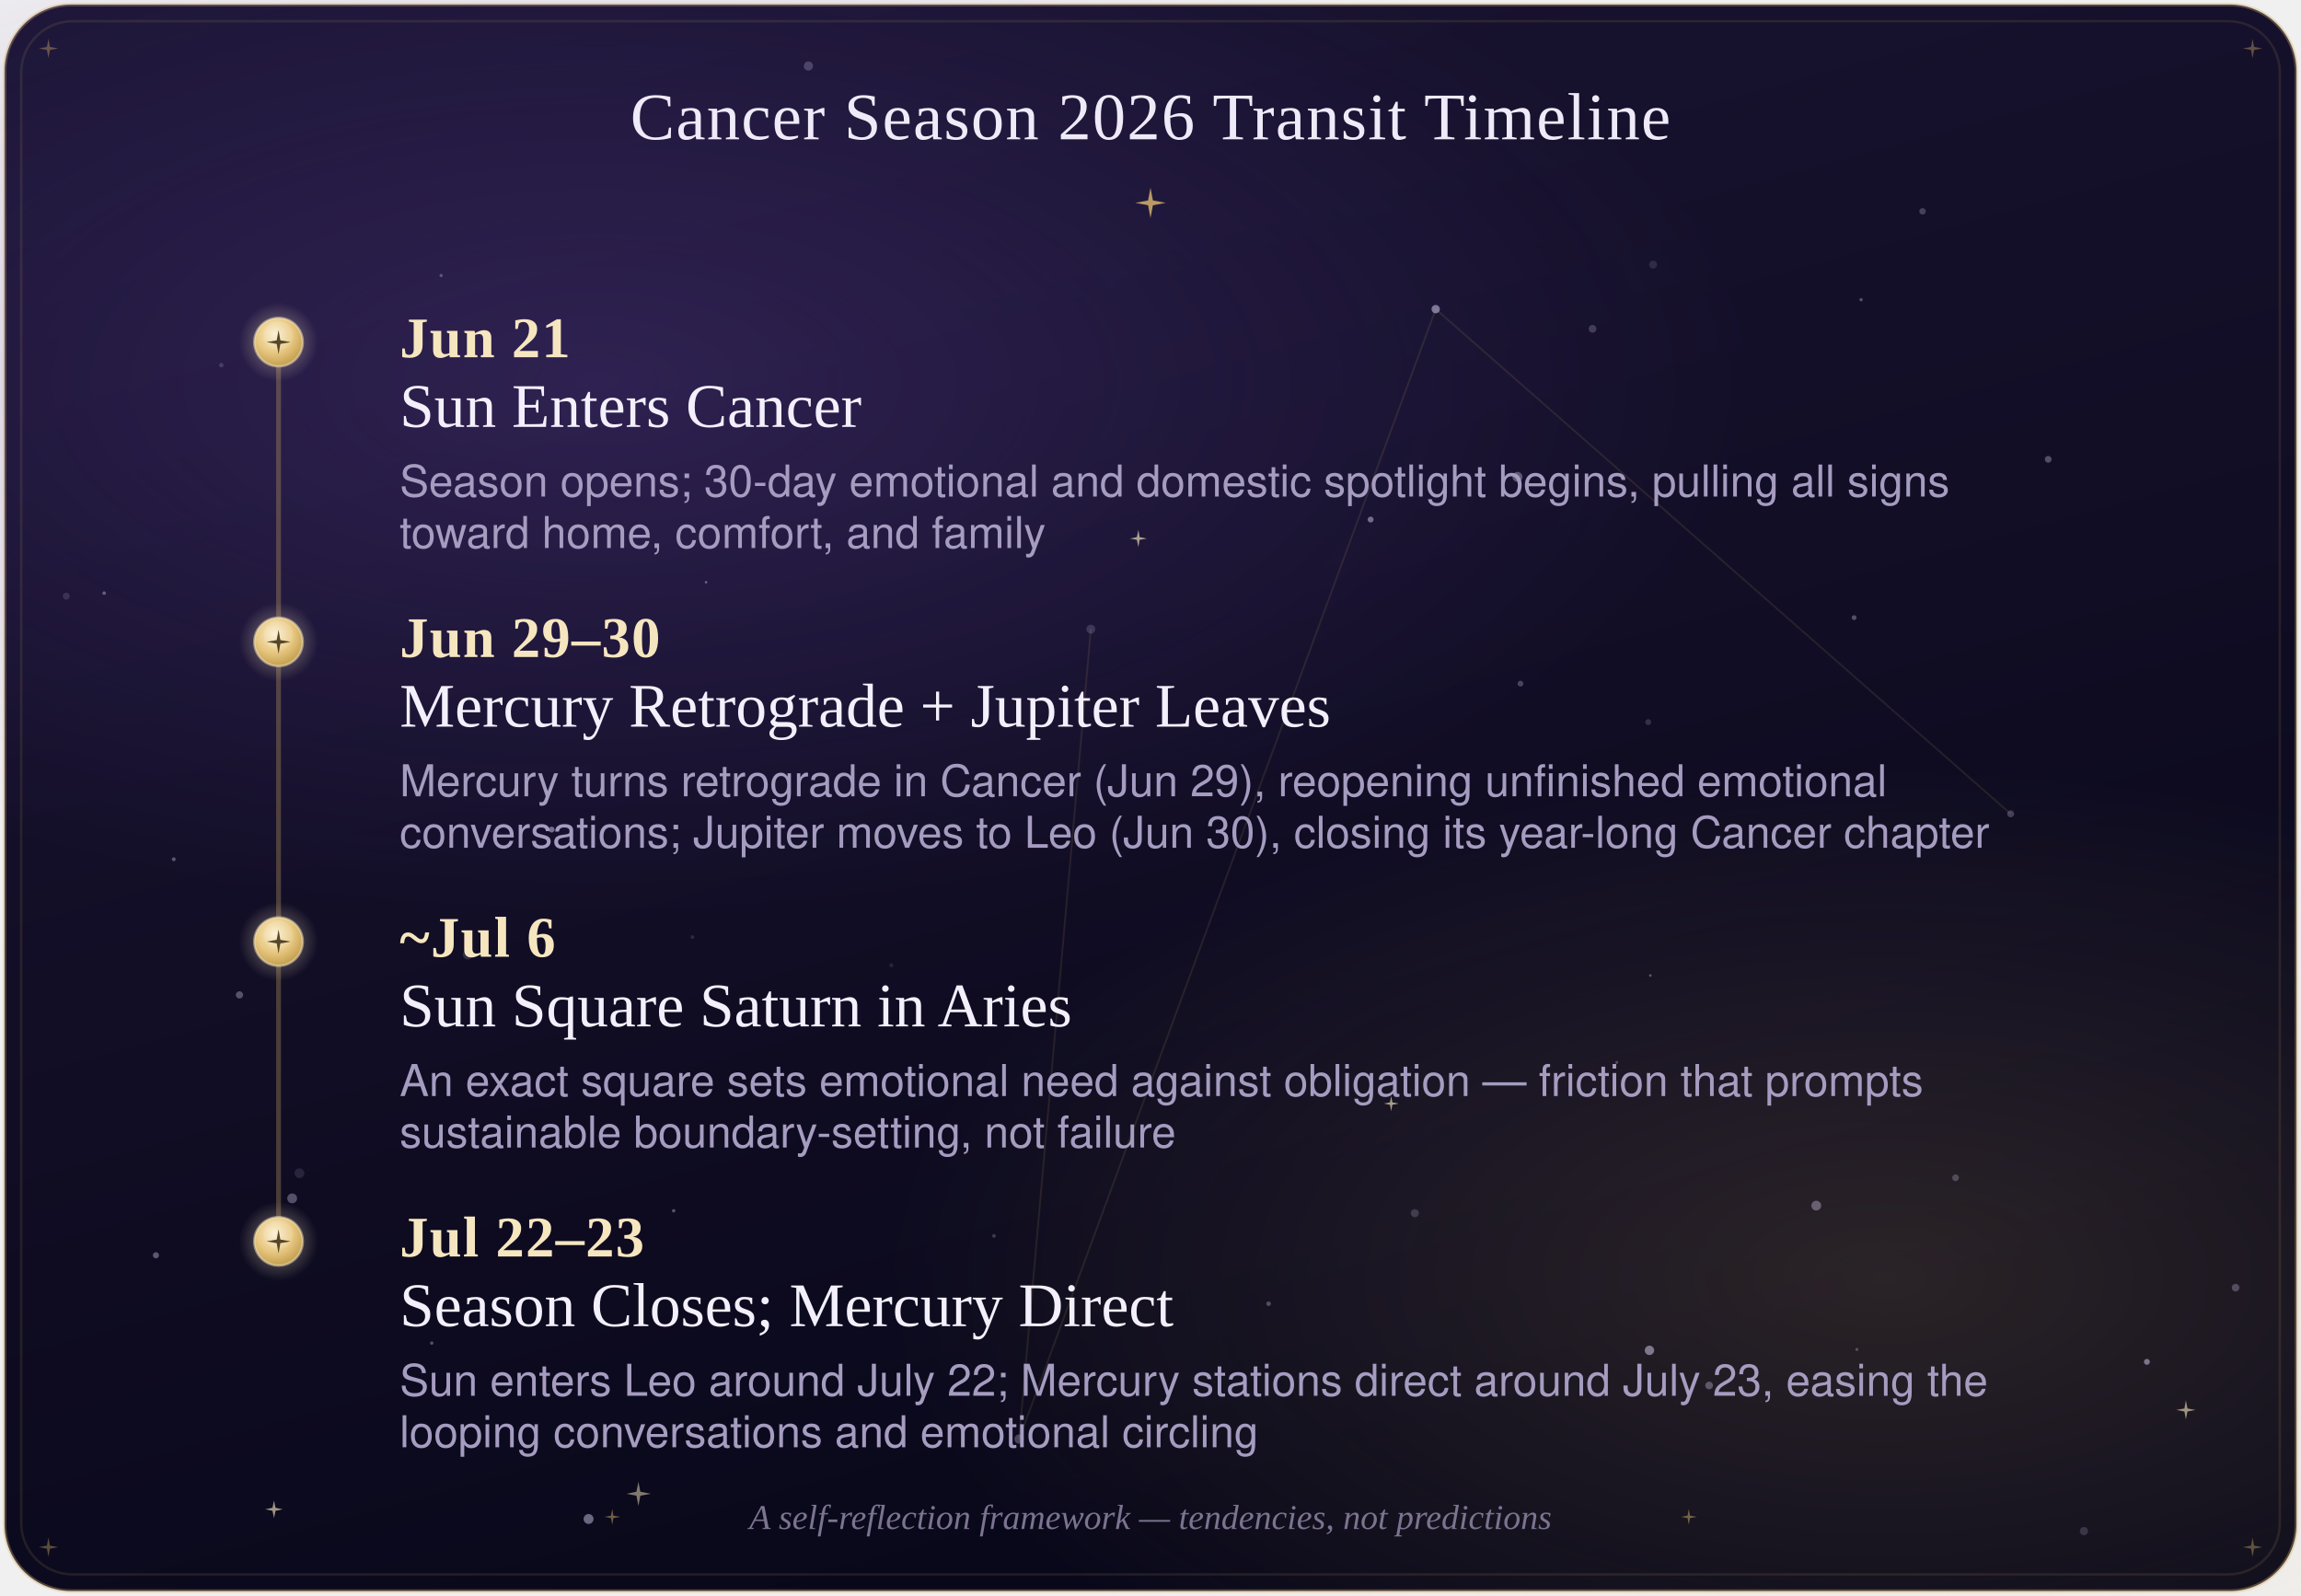
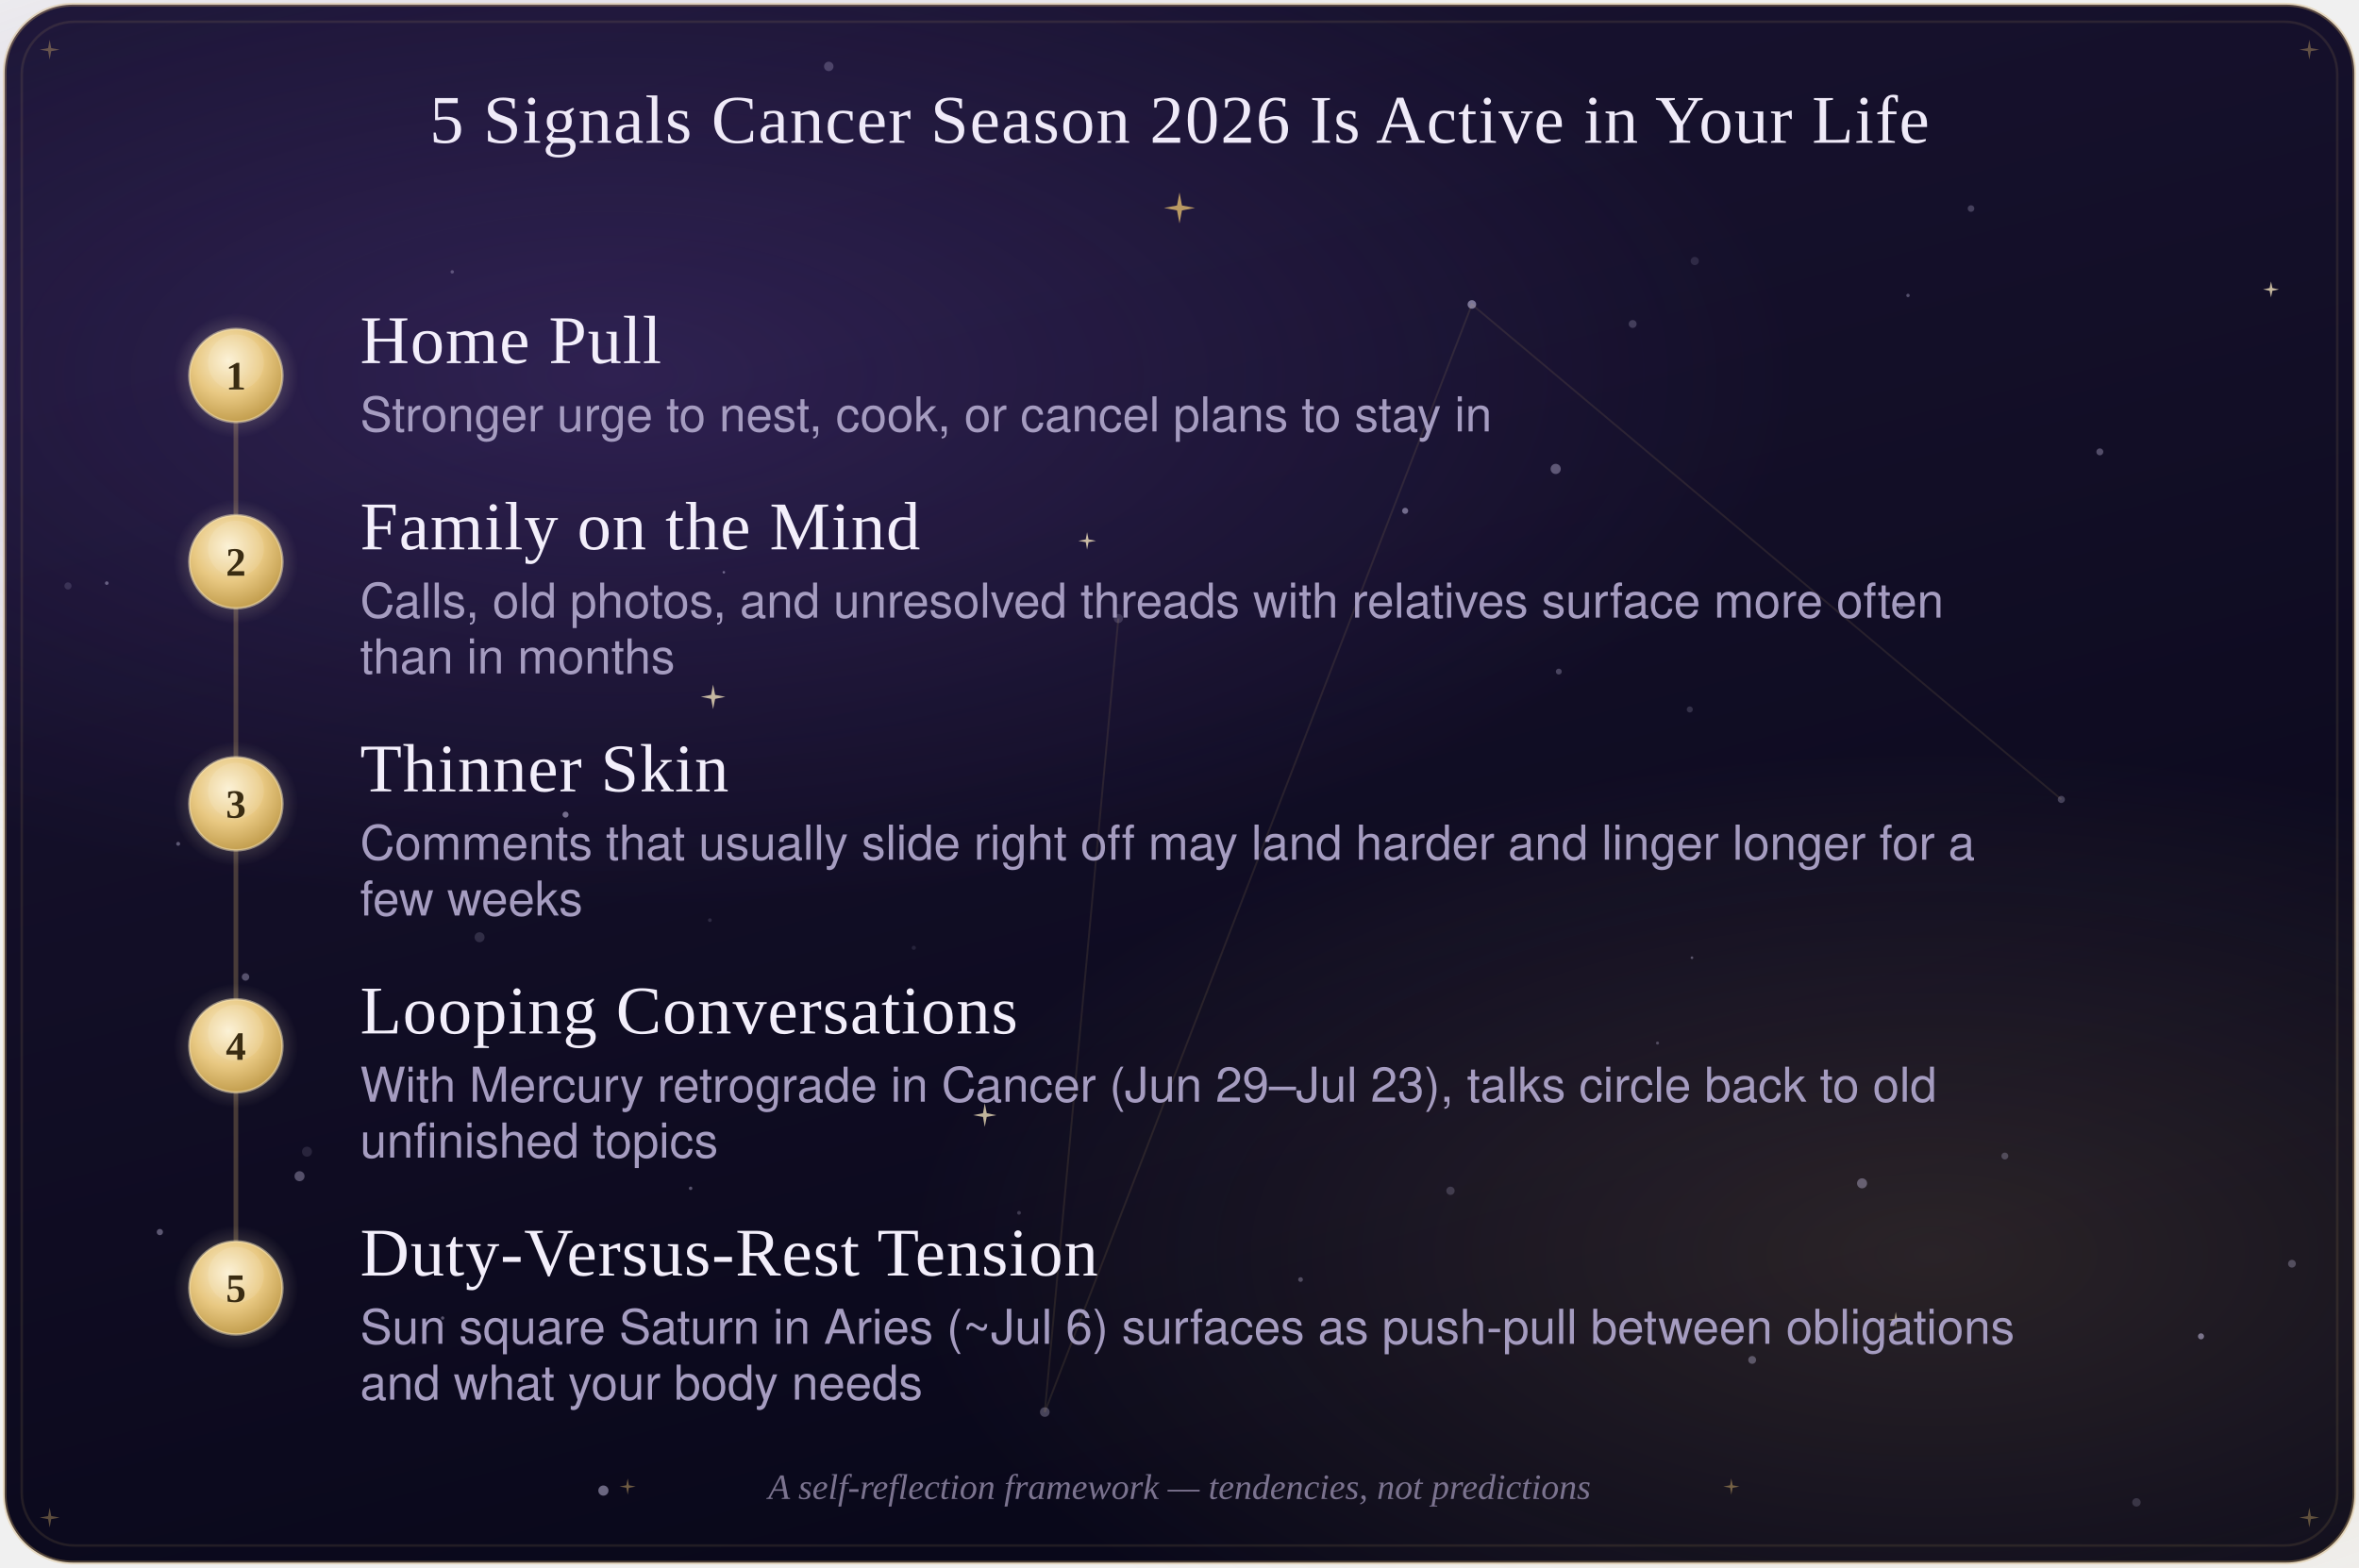
- <svg xmlns="http://www.w3.org/2000/svg" viewBox="0 0 760 527" role="img" aria-label="Cancer Season 2026 Transit Timeline">
+ <svg xmlns="http://www.w3.org/2000/svg" viewBox="0 0 760 505" role="img" aria-label="5 Signals Cancer Season 2026 Is Active in Your Life">
  <defs>
    <linearGradient id="cancerseason2026astrology1en-panel" x1="0" y1="0" x2="0.4" y2="1">
      <stop offset="0" stop-color="#1a1433" />
      <stop offset="0.55" stop-color="#120e26" />
      <stop offset="1" stop-color="#09081a" />
    </linearGradient>
    <radialGradient id="cancerseason2026astrology1en-foil" cx="0.42" cy="0.34" r="0.75">
      <stop offset="0" stop-color="#fbf0d2" />
      <stop offset="0.5" stop-color="#e8c882" />
      <stop offset="1" stop-color="#b8923f" />
    </radialGradient>
    <radialGradient id="cancerseason2026astrology1en-glow" cx="0.5" cy="0.5" r="0.5">
      <stop offset="0" stop-color="#f6e6bf" />
      <stop offset="1" stop-color="#f6e6bf" stop-opacity="0" />
    </radialGradient>
    <radialGradient id="cancerseason2026astrology1en-neb1" cx="0.5" cy="0.5" r="0.5">
      <stop offset="0" stop-color="#6f4bb0" stop-opacity="0.28" />
      <stop offset="1" stop-color="#6f4bb0" stop-opacity="0" />
    </radialGradient>
    <radialGradient id="cancerseason2026astrology1en-neb2" cx="0.5" cy="0.5" r="0.5">
      <stop offset="0" stop-color="#d4af6a" stop-opacity="0.16" />
      <stop offset="1" stop-color="#d4af6a" stop-opacity="0" />
    </radialGradient>
    <linearGradient id="cancerseason2026astrology1en-rule" x1="0" y1="0" x2="1" y2="0">
      <stop offset="0" stop-color="#d4af6a" stop-opacity="0" />
      <stop offset="0.5" stop-color="#d4af6a" stop-opacity="0.6" />
      <stop offset="1" stop-color="#d4af6a" stop-opacity="0" />
    </linearGradient>
  </defs>
-   <rect x="1.5" y="1.5" width="757" height="524" rx="22" fill="url(#cancerseason2026astrology1en-panel)" />
-   <ellipse cx="198" cy="126" rx="380" ry="179" fill="url(#cancerseason2026astrology1en-neb1)" />
-   <ellipse cx="623" cy="422" rx="334" ry="169" fill="url(#cancerseason2026astrology1en-neb2)" />
-   <circle cx="145.7" cy="91.0" r="0.55" fill="#cfc8ea" opacity="0.32" />
-   <circle cx="73.1" cy="120.6" r="0.74" fill="#cfc8ea" opacity="0.19" />
-   <circle cx="664.1" cy="268.8" r="1.15" fill="#cfc8ea" opacity="0.27" />
-   <circle cx="645.9" cy="389.0" r="1.11" fill="#cfc8ea" opacity="0.27" />
-   <circle cx="564.5" cy="457.6" r="1.26" fill="#cfc8ea" opacity="0.35" />
-   <circle cx="34.4" cy="195.9" r="0.58" fill="#cfc8ea" opacity="0.41" />
-   <circle cx="614.7" cy="99.0" r="0.55" fill="#cfc8ea" opacity="0.35" />
-   <circle cx="474.2" cy="102.1" r="1.38" fill="#cfc8ea" opacity="0.54" />
-   <circle cx="328.3" cy="408.2" r="0.61" fill="#cfc8ea" opacity="0.24" />
-   <circle cx="96.5" cy="395.8" r="1.62" fill="#cfc8ea" opacity="0.36" />
-   <circle cx="98.9" cy="387.5" r="1.61" fill="#cfc8ea" opacity="0.13" />
-   <circle cx="612.4" cy="204.0" r="0.80" fill="#cfc8ea" opacity="0.35" />
-   <circle cx="21.9" cy="196.9" r="1.15" fill="#cfc8ea" opacity="0.16" />
-   <circle cx="79.1" cy="328.6" r="1.20" fill="#cfc8ea" opacity="0.36" />
-   <circle cx="599.9" cy="398.2" r="1.62" fill="#cfc8ea" opacity="0.38" />
-   <circle cx="544.4" cy="238.5" r="0.98" fill="#cfc8ea" opacity="0.19" />
-   <circle cx="336.6" cy="475.3" r="1.55" fill="#cfc8ea" opacity="0.30" />
-   <circle cx="738.4" cy="425.3" r="1.25" fill="#cfc8ea" opacity="0.30" />
-   <circle cx="419.0" cy="430.6" r="0.76" fill="#cfc8ea" opacity="0.32" />
-   <circle cx="142.6" cy="443.6" r="0.55" fill="#cfc8ea" opacity="0.37" />
-   <circle cx="502.2" cy="225.8" r="0.95" fill="#cfc8ea" opacity="0.29" />
-   <circle cx="57.4" cy="283.8" r="0.63" fill="#cfc8ea" opacity="0.39" />
-   <circle cx="545.1" cy="322.2" r="0.43" fill="#cfc8ea" opacity="0.37" />
-   <circle cx="267.0" cy="21.8" r="1.52" fill="#cfc8ea" opacity="0.25" />
-   <circle cx="51.5" cy="414.6" r="1.01" fill="#cfc8ea" opacity="0.40" />
-   <circle cx="676.5" cy="151.7" r="1.12" fill="#cfc8ea" opacity="0.34" />
-   <circle cx="546.0" cy="87.4" r="1.32" fill="#cfc8ea" opacity="0.14" />
-   <circle cx="526.0" cy="108.6" r="1.27" fill="#cfc8ea" opacity="0.24" />
-   <circle cx="709.1" cy="449.8" r="0.98" fill="#cfc8ea" opacity="0.52" />
-   <circle cx="182.2" cy="274.0" r="0.97" fill="#cfc8ea" opacity="0.51" />
-   <circle cx="501.2" cy="157.5" r="1.64" fill="#cfc8ea" opacity="0.38" />
-   <circle cx="233.2" cy="192.3" r="0.41" fill="#cfc8ea" opacity="0.45" />
-   <circle cx="228.7" cy="309.5" r="0.60" fill="#cfc8ea" opacity="0.16" />
-   <circle cx="194.4" cy="501.7" r="1.64" fill="#cfc8ea" opacity="0.49" />
-   <circle cx="154.5" cy="315.3" r="1.61" fill="#cfc8ea" opacity="0.17" />
-   <circle cx="688.3" cy="505.7" r="1.36" fill="#cfc8ea" opacity="0.19" />
-   <circle cx="360.3" cy="207.8" r="1.47" fill="#cfc8ea" opacity="0.19" />
-   <circle cx="452.7" cy="171.6" r="0.98" fill="#cfc8ea" opacity="0.49" />
-   <circle cx="635.0" cy="69.8" r="1.07" fill="#cfc8ea" opacity="0.26" />
-   <circle cx="467.3" cy="400.7" r="1.34" fill="#cfc8ea" opacity="0.21" />
-   <circle cx="534.0" cy="350.9" r="0.49" fill="#cfc8ea" opacity="0.30" />
-   <circle cx="222.5" cy="399.9" r="0.56" fill="#cfc8ea" opacity="0.38" />
-   <circle cx="294.4" cy="318.8" r="0.67" fill="#cfc8ea" opacity="0.12" />
-   <circle cx="613.3" cy="445.7" r="0.50" fill="#cfc8ea" opacity="0.30" />
-   <circle cx="544.8" cy="446.0" r="1.55" fill="#cfc8ea" opacity="0.53" />
-   <path d="M 90.501 495.6 L 91.0 498.0 L 93.4 498.497 L 91.0 499.0 L 90.501 501.4 L 90.0 499.0 L 87.6 498.497 L 90.0 498.0 Z" fill="#f6e6bf" opacity="0.632" />
-   <path d="M 721.978 462.5 L 722.5 465.2 L 725.1 465.666 L 722.5 466.2 L 721.978 468.8 L 721.5 466.2 L 718.8 465.666 L 721.5 465.2 Z" fill="#f6e6bf" opacity="0.601" />
-   <path d="M 210.868 489.4 L 211.5 492.7 L 214.9 493.386 L 211.5 494.0 L 210.868 497.4 L 210.2 494.0 L 206.9 493.386 L 210.2 492.7 Z" fill="#f6e6bf" opacity="0.504" />
-   <path d="M 459.475 362.0 L 459.9 364.1 L 461.9 364.494 L 459.9 364.9 L 459.475 367.0 L 459.1 364.9 L 457.0 364.494 L 459.1 364.1 Z" fill="#f6e6bf" opacity="0.652" />
-   <path d="M 375.992 175.0 L 376.4 177.4 L 378.8 177.868 L 376.4 178.3 L 375.992 180.7 L 375.5 178.3 L 373.2 177.868 L 375.5 177.4 Z" fill="#f6e6bf" opacity="0.663" />
-   <path d="M 664.1 268.8 L 474.2 102.1 L 336.6 475.3 L 360.3 207.8" fill="none" stroke="#d4af6a" stroke-width="0.6" opacity="0.12" />
-   <rect x="1.5" y="1.5" width="757" height="524" rx="22" fill="none" stroke="#d4af6a" stroke-opacity="0.34" stroke-width="1.2" />
-   <rect x="7" y="7" width="746" height="513" rx="17" fill="none" stroke="#d4af6a" stroke-opacity="0.12" stroke-width="0.8" />
+   <rect x="1.5" y="1.5" width="757" height="502" rx="22" fill="url(#cancerseason2026astrology1en-panel)" />
+   <ellipse cx="198" cy="121" rx="380" ry="172" fill="url(#cancerseason2026astrology1en-neb1)" />
+   <ellipse cx="623" cy="404" rx="334" ry="162" fill="url(#cancerseason2026astrology1en-neb2)" />
+   <circle cx="145.7" cy="87.6" r="0.55" fill="#cfc8ea" opacity="0.32" />
+   <circle cx="73.1" cy="115.8" r="0.74" fill="#cfc8ea" opacity="0.19" />
+   <circle cx="664.1" cy="257.6" r="1.15" fill="#cfc8ea" opacity="0.27" />
+   <circle cx="645.9" cy="372.5" r="1.11" fill="#cfc8ea" opacity="0.27" />
+   <circle cx="564.5" cy="438.2" r="1.26" fill="#cfc8ea" opacity="0.35" />
+   <circle cx="34.4" cy="187.9" r="0.58" fill="#cfc8ea" opacity="0.41" />
+   <circle cx="614.7" cy="95.2" r="0.55" fill="#cfc8ea" opacity="0.35" />
+   <circle cx="474.2" cy="98.1" r="1.38" fill="#cfc8ea" opacity="0.54" />
+   <circle cx="328.3" cy="390.8" r="0.61" fill="#cfc8ea" opacity="0.24" />
+   <circle cx="96.5" cy="379.0" r="1.62" fill="#cfc8ea" opacity="0.36" />
+   <circle cx="98.9" cy="371.1" r="1.61" fill="#cfc8ea" opacity="0.13" />
+   <circle cx="612.4" cy="195.6" r="0.80" fill="#cfc8ea" opacity="0.35" />
+   <circle cx="21.9" cy="188.8" r="1.15" fill="#cfc8ea" opacity="0.16" />
+   <circle cx="79.1" cy="314.8" r="1.20" fill="#cfc8ea" opacity="0.36" />
+   <circle cx="599.9" cy="381.3" r="1.62" fill="#cfc8ea" opacity="0.38" />
+   <circle cx="544.4" cy="228.6" r="0.98" fill="#cfc8ea" opacity="0.19" />
+   <circle cx="336.6" cy="455.0" r="1.55" fill="#cfc8ea" opacity="0.30" />
+   <circle cx="738.4" cy="407.2" r="1.25" fill="#cfc8ea" opacity="0.30" />
+   <circle cx="419.0" cy="412.3" r="0.76" fill="#cfc8ea" opacity="0.32" />
+   <circle cx="142.6" cy="424.7" r="0.55" fill="#cfc8ea" opacity="0.37" />
+   <circle cx="502.2" cy="216.4" r="0.95" fill="#cfc8ea" opacity="0.29" />
+   <circle cx="57.4" cy="271.9" r="0.63" fill="#cfc8ea" opacity="0.39" />
+   <circle cx="545.1" cy="308.6" r="0.43" fill="#cfc8ea" opacity="0.37" />
+   <circle cx="267.0" cy="21.4" r="1.52" fill="#cfc8ea" opacity="0.25" />
+   <circle cx="51.5" cy="397.0" r="1.01" fill="#cfc8ea" opacity="0.40" />
+   <circle cx="676.5" cy="145.6" r="1.12" fill="#cfc8ea" opacity="0.34" />
+   <circle cx="546.0" cy="84.1" r="1.32" fill="#cfc8ea" opacity="0.14" />
+   <circle cx="526.0" cy="104.4" r="1.27" fill="#cfc8ea" opacity="0.24" />
+   <circle cx="709.1" cy="430.6" r="0.98" fill="#cfc8ea" opacity="0.52" />
+   <circle cx="182.2" cy="262.5" r="0.97" fill="#cfc8ea" opacity="0.51" />
+   <circle cx="501.2" cy="151.1" r="1.64" fill="#cfc8ea" opacity="0.38" />
+   <circle cx="233.2" cy="184.4" r="0.41" fill="#cfc8ea" opacity="0.45" />
+   <circle cx="228.7" cy="296.5" r="0.60" fill="#cfc8ea" opacity="0.16" />
+   <circle cx="194.4" cy="480.3" r="1.64" fill="#cfc8ea" opacity="0.49" />
+   <circle cx="154.5" cy="302.0" r="1.61" fill="#cfc8ea" opacity="0.17" />
+   <circle cx="688.3" cy="484.1" r="1.36" fill="#cfc8ea" opacity="0.19" />
+   <circle cx="360.3" cy="199.3" r="1.47" fill="#cfc8ea" opacity="0.19" />
+   <circle cx="452.7" cy="164.6" r="0.98" fill="#cfc8ea" opacity="0.49" />
+   <circle cx="635.0" cy="67.2" r="1.07" fill="#cfc8ea" opacity="0.26" />
+   <circle cx="467.3" cy="383.7" r="1.34" fill="#cfc8ea" opacity="0.21" />
+   <circle cx="534.0" cy="336.1" r="0.49" fill="#cfc8ea" opacity="0.30" />
+   <circle cx="222.5" cy="382.9" r="0.56" fill="#cfc8ea" opacity="0.38" />
+   <circle cx="294.4" cy="305.4" r="0.67" fill="#cfc8ea" opacity="0.12" />
+   <path d="M 610.763 422.7 L 611.2 424.9 L 613.3 425.255 L 611.2 425.7 L 610.763 427.8 L 610.4 425.7 L 608.2 425.255 L 610.4 424.9 Z" fill="#f6e6bf" opacity="0.625" />
+   <path d="M 317.263 355.5 L 317.9 358.7 L 321.0 359.327 L 317.9 359.9 L 317.263 363.1 L 316.7 359.9 L 313.5 359.327 L 316.7 358.7 Z" fill="#f6e6bf" opacity="0.766" />
+   <path d="M 731.652 90.7 L 732.1 92.8 L 734.2 93.256 L 732.1 93.7 L 731.652 95.8 L 731.2 93.7 L 729.1 93.256 L 731.2 92.8 Z" fill="#f6e6bf" opacity="0.791" />
+   <path d="M 229.727 220.6 L 230.4 223.9 L 233.7 224.531 L 230.4 225.2 L 229.727 228.5 L 229.1 225.2 L 225.8 224.531 L 229.1 223.9 Z" fill="#f6e6bf" opacity="0.772" />
+   <path d="M 350.226 171.5 L 350.7 173.8 L 353.1 174.279 L 350.7 174.7 L 350.226 177.1 L 349.8 174.7 L 347.4 174.279 L 349.8 173.8 Z" fill="#f6e6bf" opacity="0.788" />
+   <path d="M 664.1 257.6 L 474.2 98.1 L 336.6 455.0 L 360.3 199.3" fill="none" stroke="#d4af6a" stroke-width="0.6" opacity="0.12" />
+   <rect x="1.5" y="1.5" width="757" height="502" rx="22" fill="none" stroke="#d4af6a" stroke-opacity="0.34" stroke-width="1.2" />
+   <rect x="7" y="7" width="746" height="491" rx="17" fill="none" stroke="#d4af6a" stroke-opacity="0.12" stroke-width="0.8" />
  <path d="M 16 12.8 L 16.5 15.5 L 19.2 16 L 16.5 16.5 L 16 19.2 L 15.5 16.5 L 12.8 16 L 15.5 15.5 Z" fill="#d4af6a" opacity="0.4" />
  <path d="M 744 12.8 L 744.5 15.5 L 747.2 16 L 744.5 16.5 L 744 19.2 L 743.5 16.5 L 740.8 16 L 743.5 15.5 Z" fill="#d4af6a" opacity="0.4" />
-   <path d="M 16 507.8 L 16.5 510.5 L 19.2 511 L 16.5 511.5 L 16 514.2 L 15.5 511.5 L 12.8 511 L 15.5 510.5 Z" fill="#d4af6a" opacity="0.4" />
-   <path d="M 744 507.8 L 744.5 510.5 L 747.2 511 L 744.5 511.5 L 744 514.2 L 743.5 511.5 L 740.8 511 L 743.5 510.5 Z" fill="#d4af6a" opacity="0.4" />
-   <text x="380" y="46" text-anchor="middle" font-family="Georgia, 'Times New Roman', serif" font-size="22" letter-spacing="0.4" fill="#efeaf8">Cancer Season 2026 Transit Timeline</text>
+   <path d="M 16 485.8 L 16.5 488.5 L 19.2 489 L 16.5 489.5 L 16 492.2 L 15.5 489.5 L 12.8 489 L 15.5 488.5 Z" fill="#d4af6a" opacity="0.4" />
+   <path d="M 744 485.8 L 744.5 488.5 L 747.2 489 L 744.5 489.5 L 744 492.2 L 743.5 489.5 L 740.8 489 L 743.5 488.5 Z" fill="#d4af6a" opacity="0.4" />
+   <text x="380" y="46" text-anchor="middle" font-family="Georgia, 'Times New Roman', serif" font-size="22" letter-spacing="0.4" fill="#efeaf8">5 Signals Cancer Season 2026 Is Active in Your Life</text>
  <line x1="230" y1="67" x2="368" y2="67" stroke="url(#cancerseason2026astrology1en-rule)" stroke-width="1" />
  <line x1="392" y1="67" x2="530" y2="67" stroke="url(#cancerseason2026astrology1en-rule)" stroke-width="1" />
  <path d="M 380 62.0 L 380.8 66.2 L 385.0 67 L 380.8 67.8 L 380 72.0 L 379.2 67.8 L 375.0 67 L 379.2 66.2 Z" fill="#d4af6a" opacity="0.85" />
-   <line x1="92" y1="113" x2="92" y2="410" stroke="#d4af6a" stroke-opacity="0.3" stroke-width="1.6" />
-   <circle cx="92" cy="113" r="13.0" fill="url(#cancerseason2026astrology1en-glow)" opacity="0.5" />
-   <circle cx="92" cy="113" r="8" fill="url(#cancerseason2026astrology1en-foil)" stroke="#f6e6bf" stroke-opacity="0.5" stroke-width="0.8" />
-   <circle cx="92" cy="110.8" r="4.8" fill="#ffffff" opacity="0.10" />
-   <path d="M 92 109.0 L 92.6 112.4 L 96.0 113 L 92.6 113.6 L 92 117.0 L 91.4 113.6 L 88.0 113 L 91.4 112.4 Z" fill="#3a2c12" opacity="0.85" />
-   <text x="132" y="118.0" font-family="Georgia, 'Times New Roman', serif" font-size="19" font-weight="700" letter-spacing="0.4" fill="#f6e6bf">Jun 21</text>
-   <text x="132" y="141.0" font-family="Georgia, 'Times New Roman', serif" font-size="20.5" fill="#f3effb">Sun Enters Cancer</text>
-   <text x="132" y="164.0" font-family="Helvetica, Arial, sans-serif" font-size="14.5" fill="#a59cc0">Season opens; 30-day emotional and domestic spotlight begins, pulling all signs</text>
-   <text x="132" y="181.0" font-family="Helvetica, Arial, sans-serif" font-size="14.5" fill="#a59cc0">toward home, comfort, and family</text>
-   <circle cx="92" cy="212" r="13.0" fill="url(#cancerseason2026astrology1en-glow)" opacity="0.5" />
-   <circle cx="92" cy="212" r="8" fill="url(#cancerseason2026astrology1en-foil)" stroke="#f6e6bf" stroke-opacity="0.5" stroke-width="0.8" />
-   <circle cx="92" cy="209.8" r="4.8" fill="#ffffff" opacity="0.10" />
-   <path d="M 92 208.0 L 92.6 211.4 L 96.0 212 L 92.6 212.6 L 92 216.0 L 91.4 212.6 L 88.0 212 L 91.4 211.4 Z" fill="#3a2c12" opacity="0.85" />
-   <text x="132" y="217.0" font-family="Georgia, 'Times New Roman', serif" font-size="19" font-weight="700" letter-spacing="0.4" fill="#f6e6bf">Jun 29–30</text>
-   <text x="132" y="240.0" font-family="Georgia, 'Times New Roman', serif" font-size="20.5" fill="#f3effb">Mercury Retrograde + Jupiter Leaves</text>
-   <text x="132" y="263.0" font-family="Helvetica, Arial, sans-serif" font-size="14.5" fill="#a59cc0">Mercury turns retrograde in Cancer (Jun 29), reopening unfinished emotional</text>
-   <text x="132" y="280.0" font-family="Helvetica, Arial, sans-serif" font-size="14.5" fill="#a59cc0">conversations; Jupiter moves to Leo (Jun 30), closing its year-long Cancer chapter</text>
-   <circle cx="92" cy="311" r="13.0" fill="url(#cancerseason2026astrology1en-glow)" opacity="0.5" />
-   <circle cx="92" cy="311" r="8" fill="url(#cancerseason2026astrology1en-foil)" stroke="#f6e6bf" stroke-opacity="0.5" stroke-width="0.8" />
-   <circle cx="92" cy="308.8" r="4.8" fill="#ffffff" opacity="0.10" />
-   <path d="M 92 307.0 L 92.6 310.4 L 96.0 311 L 92.6 311.6 L 92 315.0 L 91.4 311.6 L 88.0 311 L 91.4 310.4 Z" fill="#3a2c12" opacity="0.85" />
-   <text x="132" y="316.0" font-family="Georgia, 'Times New Roman', serif" font-size="19" font-weight="700" letter-spacing="0.4" fill="#f6e6bf">~Jul 6</text>
-   <text x="132" y="339.0" font-family="Georgia, 'Times New Roman', serif" font-size="20.5" fill="#f3effb">Sun Square Saturn in Aries</text>
-   <text x="132" y="362.0" font-family="Helvetica, Arial, sans-serif" font-size="14.5" fill="#a59cc0">An exact square sets emotional need against obligation — friction that prompts</text>
-   <text x="132" y="379.0" font-family="Helvetica, Arial, sans-serif" font-size="14.5" fill="#a59cc0">sustainable boundary-setting, not failure</text>
-   <circle cx="92" cy="410" r="13.0" fill="url(#cancerseason2026astrology1en-glow)" opacity="0.5" />
-   <circle cx="92" cy="410" r="8" fill="url(#cancerseason2026astrology1en-foil)" stroke="#f6e6bf" stroke-opacity="0.5" stroke-width="0.8" />
-   <circle cx="92" cy="407.8" r="4.8" fill="#ffffff" opacity="0.10" />
-   <path d="M 92 406.0 L 92.6 409.4 L 96.0 410 L 92.6 410.6 L 92 414.0 L 91.4 410.6 L 88.0 410 L 91.4 409.4 Z" fill="#3a2c12" opacity="0.85" />
-   <text x="132" y="415.0" font-family="Georgia, 'Times New Roman', serif" font-size="19" font-weight="700" letter-spacing="0.4" fill="#f6e6bf">Jul 22–23</text>
-   <text x="132" y="438.0" font-family="Georgia, 'Times New Roman', serif" font-size="20.5" fill="#f3effb">Season Closes; Mercury Direct</text>
-   <text x="132" y="461.0" font-family="Helvetica, Arial, sans-serif" font-size="14.5" fill="#a59cc0">Sun enters Leo around July 22; Mercury stations direct around July 23, easing the</text>
-   <text x="132" y="478.0" font-family="Helvetica, Arial, sans-serif" font-size="14.5" fill="#a59cc0">looping conversations and emotional circling</text>
-   <path d="M 202.227 498.4 L 202.6 500.6 L 204.8 501 L 202.6 501.4 L 202.227 503.6 L 201.8 501.4 L 199.6 501 L 201.8 500.6 Z" fill="#d4af6a" opacity="0.5" />
-   <text x="380" y="505" text-anchor="middle" font-family="Georgia, 'Times New Roman', serif" font-style="italic" font-size="11.5" fill="#7b738f">A self-reflection framework — tendencies, not predictions</text>
-   <path d="M 557.773 498.4 L 558.2 500.6 L 560.4 501 L 558.2 501.4 L 557.773 503.6 L 557.4 501.4 L 555.2 501 L 557.4 500.6 Z" fill="#d4af6a" opacity="0.5" />
+   <line x1="76" y1="121" x2="76" y2="415" stroke="#d4af6a" stroke-opacity="0.28" stroke-width="1.5" />
+   <circle cx="76" cy="121" r="20.0" fill="url(#cancerseason2026astrology1en-glow)" opacity="0.5" />
+   <circle cx="76" cy="121" r="15" fill="url(#cancerseason2026astrology1en-foil)" stroke="#f6e6bf" stroke-opacity="0.5" stroke-width="0.8" />
+   <circle cx="76" cy="116.8" r="9.0" fill="#ffffff" opacity="0.10" />
+   <text x="76" y="125.5" text-anchor="middle" font-family="Georgia, 'Times New Roman', serif" font-size="13" font-weight="700" fill="#3a2c12">1</text>
+   <text x="116" y="117.0" font-family="Georgia, 'Times New Roman', serif" font-size="22" letter-spacing="0.3" fill="#f3effb">Home Pull</text>
+   <text x="116" y="139.0" font-family="Helvetica, Arial, sans-serif" font-size="15.5" fill="#a59cc0">Stronger urge to nest, cook, or cancel plans to stay in</text>
+   <circle cx="76" cy="181" r="20.0" fill="url(#cancerseason2026astrology1en-glow)" opacity="0.5" />
+   <circle cx="76" cy="181" r="15" fill="url(#cancerseason2026astrology1en-foil)" stroke="#f6e6bf" stroke-opacity="0.5" stroke-width="0.8" />
+   <circle cx="76" cy="176.8" r="9.0" fill="#ffffff" opacity="0.10" />
+   <text x="76" y="185.5" text-anchor="middle" font-family="Georgia, 'Times New Roman', serif" font-size="13" font-weight="700" fill="#3a2c12">2</text>
+   <text x="116" y="177.0" font-family="Georgia, 'Times New Roman', serif" font-size="22" letter-spacing="0.3" fill="#f3effb">Family on the Mind</text>
+   <text x="116" y="199.0" font-family="Helvetica, Arial, sans-serif" font-size="15.5" fill="#a59cc0">Calls, old photos, and unresolved threads with relatives surface more often</text>
+   <text x="116" y="217.0" font-family="Helvetica, Arial, sans-serif" font-size="15.5" fill="#a59cc0">than in months</text>
+   <circle cx="76" cy="259" r="20.0" fill="url(#cancerseason2026astrology1en-glow)" opacity="0.5" />
+   <circle cx="76" cy="259" r="15" fill="url(#cancerseason2026astrology1en-foil)" stroke="#f6e6bf" stroke-opacity="0.5" stroke-width="0.8" />
+   <circle cx="76" cy="254.8" r="9.0" fill="#ffffff" opacity="0.10" />
+   <text x="76" y="263.5" text-anchor="middle" font-family="Georgia, 'Times New Roman', serif" font-size="13" font-weight="700" fill="#3a2c12">3</text>
+   <text x="116" y="255.0" font-family="Georgia, 'Times New Roman', serif" font-size="22" letter-spacing="0.3" fill="#f3effb">Thinner Skin</text>
+   <text x="116" y="277.0" font-family="Helvetica, Arial, sans-serif" font-size="15.5" fill="#a59cc0">Comments that usually slide right off may land harder and linger longer for a</text>
+   <text x="116" y="295.0" font-family="Helvetica, Arial, sans-serif" font-size="15.5" fill="#a59cc0">few weeks</text>
+   <circle cx="76" cy="337" r="20.0" fill="url(#cancerseason2026astrology1en-glow)" opacity="0.5" />
+   <circle cx="76" cy="337" r="15" fill="url(#cancerseason2026astrology1en-foil)" stroke="#f6e6bf" stroke-opacity="0.5" stroke-width="0.8" />
+   <circle cx="76" cy="332.8" r="9.0" fill="#ffffff" opacity="0.10" />
+   <text x="76" y="341.5" text-anchor="middle" font-family="Georgia, 'Times New Roman', serif" font-size="13" font-weight="700" fill="#3a2c12">4</text>
+   <text x="116" y="333.0" font-family="Georgia, 'Times New Roman', serif" font-size="22" letter-spacing="0.3" fill="#f3effb">Looping Conversations</text>
+   <text x="116" y="355.0" font-family="Helvetica, Arial, sans-serif" font-size="15.5" fill="#a59cc0">With Mercury retrograde in Cancer (Jun 29–Jul 23), talks circle back to old</text>
+   <text x="116" y="373.0" font-family="Helvetica, Arial, sans-serif" font-size="15.5" fill="#a59cc0">unfinished topics</text>
+   <circle cx="76" cy="415" r="20.0" fill="url(#cancerseason2026astrology1en-glow)" opacity="0.5" />
+   <circle cx="76" cy="415" r="15" fill="url(#cancerseason2026astrology1en-foil)" stroke="#f6e6bf" stroke-opacity="0.5" stroke-width="0.8" />
+   <circle cx="76" cy="410.8" r="9.0" fill="#ffffff" opacity="0.10" />
+   <text x="76" y="419.5" text-anchor="middle" font-family="Georgia, 'Times New Roman', serif" font-size="13" font-weight="700" fill="#3a2c12">5</text>
+   <text x="116" y="411.0" font-family="Georgia, 'Times New Roman', serif" font-size="22" letter-spacing="0.3" fill="#f3effb">Duty-Versus-Rest Tension</text>
+   <text x="116" y="433.0" font-family="Helvetica, Arial, sans-serif" font-size="15.5" fill="#a59cc0">Sun square Saturn in Aries (~Jul 6) surfaces as push-pull between obligations</text>
+   <text x="116" y="451.0" font-family="Helvetica, Arial, sans-serif" font-size="15.5" fill="#a59cc0">and what your body needs</text>
+   <path d="M 202.227 476.4 L 202.6 478.6 L 204.8 479 L 202.6 479.4 L 202.227 481.6 L 201.8 479.4 L 199.6 479 L 201.8 478.6 Z" fill="#d4af6a" opacity="0.5" />
+   <text x="380" y="483" text-anchor="middle" font-family="Georgia, 'Times New Roman', serif" font-style="italic" font-size="11.5" fill="#7b738f">A self-reflection framework — tendencies, not predictions</text>
+   <path d="M 557.773 476.4 L 558.2 478.6 L 560.4 479 L 558.2 479.4 L 557.773 481.6 L 557.4 479.4 L 555.2 479 L 557.4 478.6 Z" fill="#d4af6a" opacity="0.5" />
</svg>
